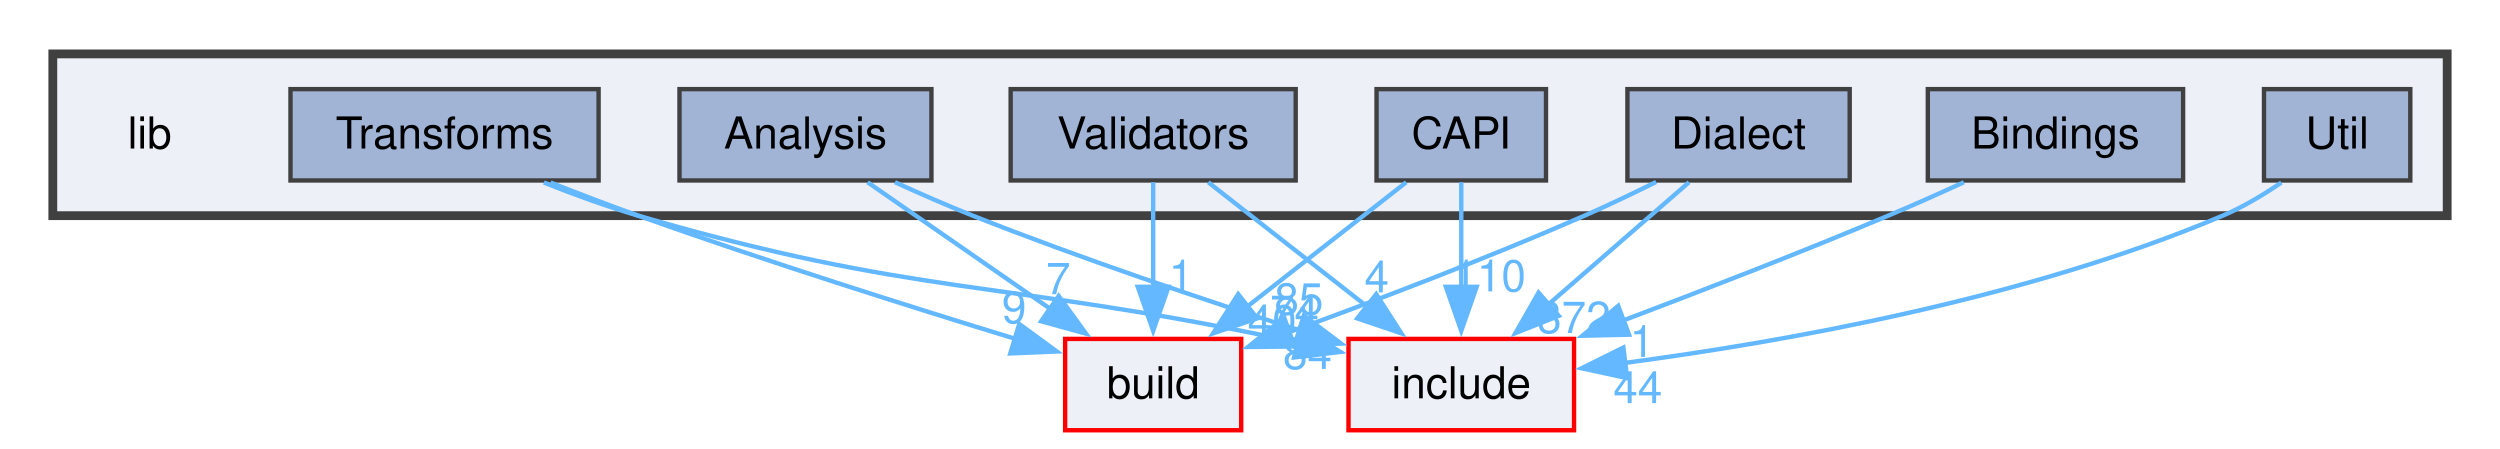
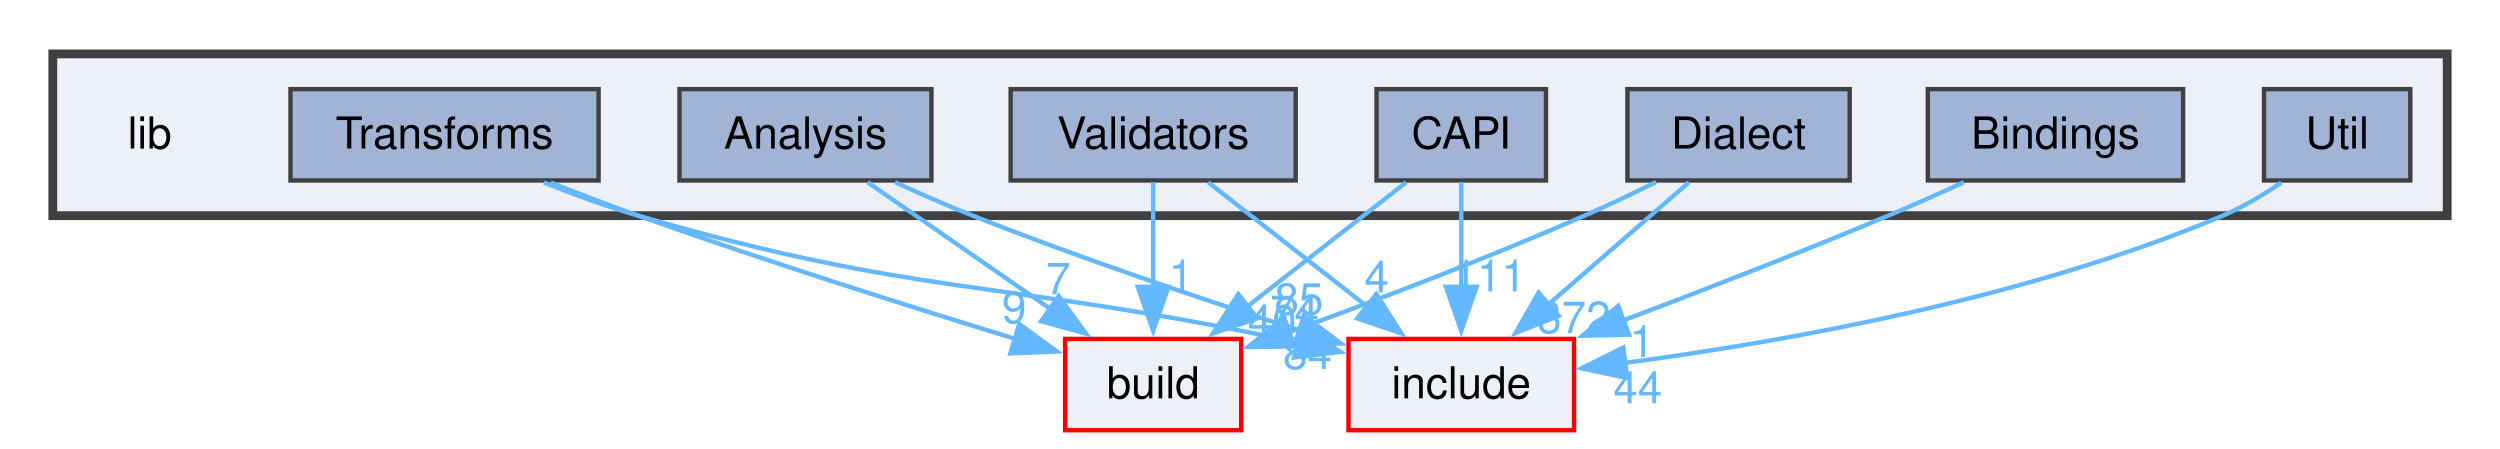
<svg xmlns="http://www.w3.org/2000/svg" xmlns:xlink="http://www.w3.org/1999/xlink" width="568pt" height="102pt" viewBox="0.00 0.00 568.00 101.50">
  <g id="graph0" class="graph" transform="scale(1 1) rotate(0) translate(4 97.5)">
    <g id="clust1" class="cluster">
      <g id="a_clust1">
        <a xlink:href="dir_97aefd0d527b934f1d99a682da8fe6a9.html" target="_top">
          <polygon fill="#edf0f7" stroke="#404040" stroke-width="2" points="8,-48.75 8,-85.5 552,-85.5 552,-48.75 8,-48.75" />
        </a>
      </g>
    </g>
    <g id="node1" class="node">
      <text text-anchor="middle" x="30" y="-64" font-family="Helvetica,sans-Serif" font-size="10.00">lib</text>
    </g>
    <g id="node2" class="node">
      <g id="a_node2">
        <a xlink:href="dir_a25db018342d3ae6c7e6779086c18378.html" target="_top" xlink:title="Analysis">
          <polygon fill="#a2b4d6" stroke="#404040" points="207.62,-77.5 150.38,-77.5 150.38,-56.75 207.62,-56.75 207.62,-77.5" />
          <text text-anchor="middle" x="179" y="-64" font-family="Helvetica,sans-Serif" font-size="10.00">Analysis</text>
        </a>
      </g>
    </g>
    <g id="node9" class="node">
      <g id="a_node9">
        <a xlink:href="dir_4fef79e7177ba769987a8da36c892c5f.html" target="_top" xlink:title="build">
          <polygon fill="#edf0f7" stroke="red" points="278,-20.75 238,-20.75 238,0 278,0 278,-20.75" />
          <text text-anchor="middle" x="258" y="-7.25" font-family="Helvetica,sans-Serif" font-size="10.00">build</text>
        </a>
      </g>
    </g>
    <g id="edge1" class="edge">
      <g id="a_edge1">
        <a xlink:href="dir_000002_000010.html" target="_top">
          <path fill="none" stroke="#63b8ff" d="M193.12,-56.34C204.69,-48.32 221.3,-36.81 234.82,-27.44" />
          <polygon fill="#63b8ff" stroke="#63b8ff" points="236.53,-30.51 242.75,-21.94 232.54,-24.76 236.53,-30.51" />
        </a>
      </g>
      <g id="a_edge1-headlabel">
        <a xlink:href="dir_000002_000010.html" target="_top" xlink:title="7">
          <text text-anchor="middle" x="236.44" y="-30.91" font-family="Helvetica,sans-Serif" font-size="10.00" fill="#63b8ff">7</text>
        </a>
      </g>
    </g>
    <g id="node10" class="node">
      <g id="a_node10">
        <a xlink:href="dir_d44c64559bbebec7f509842c48db8b23.html" target="_top" xlink:title="include">
          <polygon fill="#edf0f7" stroke="red" points="353.62,-20.75 302.38,-20.75 302.38,0 353.62,0 353.62,-20.75" />
          <text text-anchor="middle" x="328" y="-7.25" font-family="Helvetica,sans-Serif" font-size="10.00">include</text>
        </a>
      </g>
    </g>
    <g id="edge2" class="edge">
      <g id="a_edge2">
        <a xlink:href="dir_000002_000040.html" target="_top">
          <path fill="none" stroke="#63b8ff" d="M199.34,-56.35C205.01,-53.76 211.2,-51.05 217,-48.75 241.47,-39.07 269.58,-29.62 291.38,-22.65" />
          <polygon fill="#63b8ff" stroke="#63b8ff" points="292.23,-26.05 300.71,-19.69 290.12,-19.37 292.23,-26.05" />
        </a>
      </g>
      <g id="a_edge2-headlabel">
        <a xlink:href="dir_000002_000040.html" target="_top" xlink:title="85">
          <text text-anchor="middle" x="291.11" y="-26.26" font-family="Helvetica,sans-Serif" font-size="10.00" fill="#63b8ff">85</text>
        </a>
      </g>
    </g>
    <g id="node3" class="node">
      <g id="a_node3">
        <a xlink:href="dir_9f56ffaf3d8f8de92886e7fdaecbdb83.html" target="_top" xlink:title="Bindings">
          <polygon fill="#a2b4d6" stroke="#404040" points="492,-77.5 434,-77.5 434,-56.75 492,-56.75 492,-77.5" />
          <text text-anchor="middle" x="463" y="-64" font-family="Helvetica,sans-Serif" font-size="10.00">Bindings</text>
        </a>
      </g>
    </g>
    <g id="edge3" class="edge">
      <g id="a_edge3">
        <a xlink:href="dir_000006_000040.html" target="_top">
          <path fill="none" stroke="#63b8ff" d="M442.2,-56.34C436.64,-53.8 430.62,-51.11 425,-48.75 405.3,-40.46 383.07,-31.84 364.87,-24.97" />
          <polygon fill="#63b8ff" stroke="#63b8ff" points="366.12,-21.71 355.53,-21.47 363.66,-28.26 366.12,-21.71" />
        </a>
      </g>
      <g id="a_edge3-headlabel">
        <a xlink:href="dir_000006_000040.html" target="_top" xlink:title="1">
          <text text-anchor="middle" x="369.06" y="-16.65" font-family="Helvetica,sans-Serif" font-size="10.00" fill="#63b8ff">1</text>
        </a>
      </g>
    </g>
    <g id="node4" class="node">
      <g id="a_node4">
        <a xlink:href="dir_2333218f17efae3e90b6d759a11695c8.html" target="_top" xlink:title="CAPI">
          <polygon fill="#a2b4d6" stroke="#404040" points="347.25,-77.5 308.75,-77.5 308.75,-56.75 347.25,-56.75 347.25,-77.5" />
          <text text-anchor="middle" x="328" y="-64" font-family="Helvetica,sans-Serif" font-size="10.00">CAPI</text>
        </a>
      </g>
    </g>
    <g id="edge4" class="edge">
      <g id="a_edge4">
        <a xlink:href="dir_000012_000010.html" target="_top">
          <path fill="none" stroke="#63b8ff" d="M315.49,-56.34C305.43,-48.47 291.09,-37.25 279.24,-27.99" />
          <polygon fill="#63b8ff" stroke="#63b8ff" points="281.63,-25.41 271.6,-22.01 277.32,-30.93 281.63,-25.41" />
        </a>
      </g>
      <g id="a_edge4-headlabel">
        <a xlink:href="dir_000012_000010.html" target="_top" xlink:title="40">
          <text text-anchor="middle" x="285.02" y="-21.34" font-family="Helvetica,sans-Serif" font-size="10.00" fill="#63b8ff">40</text>
        </a>
      </g>
    </g>
    <g id="edge5" class="edge">
      <g id="a_edge5">
        <a xlink:href="dir_000012_000040.html" target="_top">
          <path fill="none" stroke="#63b8ff" d="M328,-56.34C328,-49.72 328,-40.72 328,-32.52" />
          <polygon fill="#63b8ff" stroke="#63b8ff" points="331.5,-32.59 328,-22.59 324.5,-32.59 331.5,-32.59" />
        </a>
      </g>
      <g id="a_edge5-headlabel">
-         <a xlink:href="dir_000012_000040.html" target="_top" xlink:title="110">
-           <text text-anchor="middle" x="334.34" y="-31.55" font-family="Helvetica,sans-Serif" font-size="10.00" fill="#63b8ff">110</text>
+         <a xlink:href="dir_000012_000040.html" target="_top" xlink:title="111">
+           <text text-anchor="middle" x="334.34" y="-31.55" font-family="Helvetica,sans-Serif" font-size="10.00" fill="#63b8ff">111</text>
        </a>
      </g>
    </g>
    <g id="node5" class="node">
      <g id="a_node5">
        <a xlink:href="dir_1a25ec519b6c1121408b67cc33ce3f15.html" target="_top" xlink:title="Dialect">
          <polygon fill="#a2b4d6" stroke="#404040" points="416.25,-77.5 365.75,-77.5 365.75,-56.75 416.25,-56.75 416.25,-77.5" />
          <text text-anchor="middle" x="391" y="-64" font-family="Helvetica,sans-Serif" font-size="10.00">Dialect</text>
        </a>
      </g>
    </g>
    <g id="edge7" class="edge">
      <g id="a_edge7">
        <a xlink:href="dir_000024_000010.html" target="_top">
          <path fill="none" stroke="#63b8ff" d="M372.27,-56.41C367.05,-53.82 361.34,-51.09 356,-48.75 333.83,-39.05 308.26,-29.34 288.8,-22.26" />
          <polygon fill="#63b8ff" stroke="#63b8ff" points="290.14,-19.02 279.55,-18.92 287.77,-25.6 290.14,-19.02" />
        </a>
      </g>
      <g id="a_edge7-headlabel">
        <a xlink:href="dir_000024_000010.html" target="_top" xlink:title="84">
          <text text-anchor="middle" x="293.06" y="-13.93" font-family="Helvetica,sans-Serif" font-size="10.00" fill="#63b8ff">84</text>
        </a>
      </g>
    </g>
    <g id="edge6" class="edge">
      <g id="a_edge6">
        <a xlink:href="dir_000024_000040.html" target="_top">
          <path fill="none" stroke="#63b8ff" d="M379.74,-56.34C370.87,-48.63 358.29,-37.7 347.75,-28.54" />
          <polygon fill="#63b8ff" stroke="#63b8ff" points="350.15,-25.99 340.31,-22.07 345.56,-31.27 350.15,-25.99" />
        </a>
      </g>
      <g id="a_edge6-headlabel">
        <a xlink:href="dir_000024_000040.html" target="_top" xlink:title="372">
          <text text-anchor="middle" x="353.59" y="-22.09" font-family="Helvetica,sans-Serif" font-size="10.00" fill="#63b8ff">372</text>
        </a>
      </g>
    </g>
    <g id="node6" class="node">
      <g id="a_node6">
        <a xlink:href="dir_a72932e0778af28115095468f6286ff8.html" target="_top" xlink:title="Transforms">
          <polygon fill="#a2b4d6" stroke="#404040" points="132,-77.5 62,-77.5 62,-56.75 132,-56.75 132,-77.5" />
          <text text-anchor="middle" x="97" y="-64" font-family="Helvetica,sans-Serif" font-size="10.00">Transforms</text>
        </a>
      </g>
    </g>
    <g id="edge8" class="edge">
      <g id="a_edge8">
        <a xlink:href="dir_000148_000010.html" target="_top">
          <path fill="none" stroke="#63b8ff" d="M121.1,-56.27C127.53,-53.74 134.5,-51.07 141,-48.75 169.82,-38.47 203.1,-27.97 226.78,-20.73" />
          <polygon fill="#63b8ff" stroke="#63b8ff" points="227.57,-24.14 236.12,-17.89 225.54,-17.45 227.57,-24.14" />
        </a>
      </g>
      <g id="a_edge8-headlabel">
        <a xlink:href="dir_000148_000010.html" target="_top" xlink:title="9">
          <text text-anchor="middle" x="226.41" y="-24.34" font-family="Helvetica,sans-Serif" font-size="10.00" fill="#63b8ff">9</text>
        </a>
      </g>
    </g>
    <g id="edge9" class="edge">
      <g id="a_edge9">
        <a xlink:href="dir_000148_000040.html" target="_top">
          <path fill="none" stroke="#63b8ff" d="M119.56,-56.28C126.36,-53.57 133.9,-50.81 141,-48.75 204.45,-30.31 222.34,-34.34 287,-20.75 288.37,-20.46 289.76,-20.17 291.16,-19.86" />
          <polygon fill="#63b8ff" stroke="#63b8ff" points="291.52,-23.37 300.53,-17.79 290.01,-16.53 291.52,-23.37" />
        </a>
      </g>
      <g id="a_edge9-headlabel">
        <a xlink:href="dir_000148_000040.html" target="_top" xlink:title="74">
          <text text-anchor="middle" x="290.1" y="-23.47" font-family="Helvetica,sans-Serif" font-size="10.00" fill="#63b8ff">74</text>
        </a>
      </g>
    </g>
    <g id="node7" class="node">
      <g id="a_node7">
        <a xlink:href="dir_862d3276083eaac55caed79b9120bf29.html" target="_top" xlink:title="Util">
          <polygon fill="#a2b4d6" stroke="#404040" points="543.62,-77.5 510.38,-77.5 510.38,-56.75 543.62,-56.75 543.62,-77.5" />
          <text text-anchor="middle" x="527" y="-64" font-family="Helvetica,sans-Serif" font-size="10.00">Util</text>
        </a>
      </g>
    </g>
    <g id="edge10" class="edge">
      <g id="a_edge10">
        <a xlink:href="dir_000156_000040.html" target="_top">
          <path fill="none" stroke="#63b8ff" d="M514.32,-56.27C510.25,-53.49 505.6,-50.7 501,-48.75 456.39,-29.84 401.11,-20.05 365.22,-15.31" />
          <polygon fill="#63b8ff" stroke="#63b8ff" points="365.69,-11.84 355.33,-14.08 364.83,-18.79 365.69,-11.84" />
        </a>
      </g>
      <g id="a_edge10-headlabel">
        <a xlink:href="dir_000156_000040.html" target="_top" xlink:title="44">
          <text text-anchor="middle" x="368.11" y="-6.16" font-family="Helvetica,sans-Serif" font-size="10.00" fill="#63b8ff">44</text>
        </a>
      </g>
    </g>
    <g id="node8" class="node">
      <g id="a_node8">
        <a xlink:href="dir_1c45e0468e85d64cc0db703544d53718.html" target="_top" xlink:title="Validators">
          <polygon fill="#a2b4d6" stroke="#404040" points="290.38,-77.5 225.62,-77.5 225.62,-56.75 290.38,-56.75 290.38,-77.5" />
          <text text-anchor="middle" x="258" y="-64" font-family="Helvetica,sans-Serif" font-size="10.00">Validators</text>
        </a>
      </g>
    </g>
    <g id="edge11" class="edge">
      <g id="a_edge11">
        <a xlink:href="dir_000159_000010.html" target="_top">
          <path fill="none" stroke="#63b8ff" d="M258,-56.34C258,-49.72 258,-40.72 258,-32.52" />
          <polygon fill="#63b8ff" stroke="#63b8ff" points="261.5,-32.59 258,-22.59 254.5,-32.59 261.5,-32.59" />
        </a>
      </g>
      <g id="a_edge11-headlabel">
        <a xlink:href="dir_000159_000010.html" target="_top" xlink:title="1">
          <text text-anchor="middle" x="264.34" y="-31.55" font-family="Helvetica,sans-Serif" font-size="10.00" fill="#63b8ff">1</text>
        </a>
      </g>
    </g>
    <g id="edge12" class="edge">
      <g id="a_edge12">
        <a xlink:href="dir_000159_000040.html" target="_top">
          <path fill="none" stroke="#63b8ff" d="M270.51,-56.34C280.57,-48.47 294.91,-37.25 306.76,-27.99" />
          <polygon fill="#63b8ff" stroke="#63b8ff" points="308.68,-30.93 314.4,-22.01 304.37,-25.41 308.68,-30.93" />
        </a>
      </g>
      <g id="a_edge12-headlabel">
        <a xlink:href="dir_000159_000040.html" target="_top" xlink:title="4">
          <text text-anchor="middle" x="308.79" y="-31.32" font-family="Helvetica,sans-Serif" font-size="10.00" fill="#63b8ff">4</text>
        </a>
      </g>
    </g>
  </g>
</svg>
